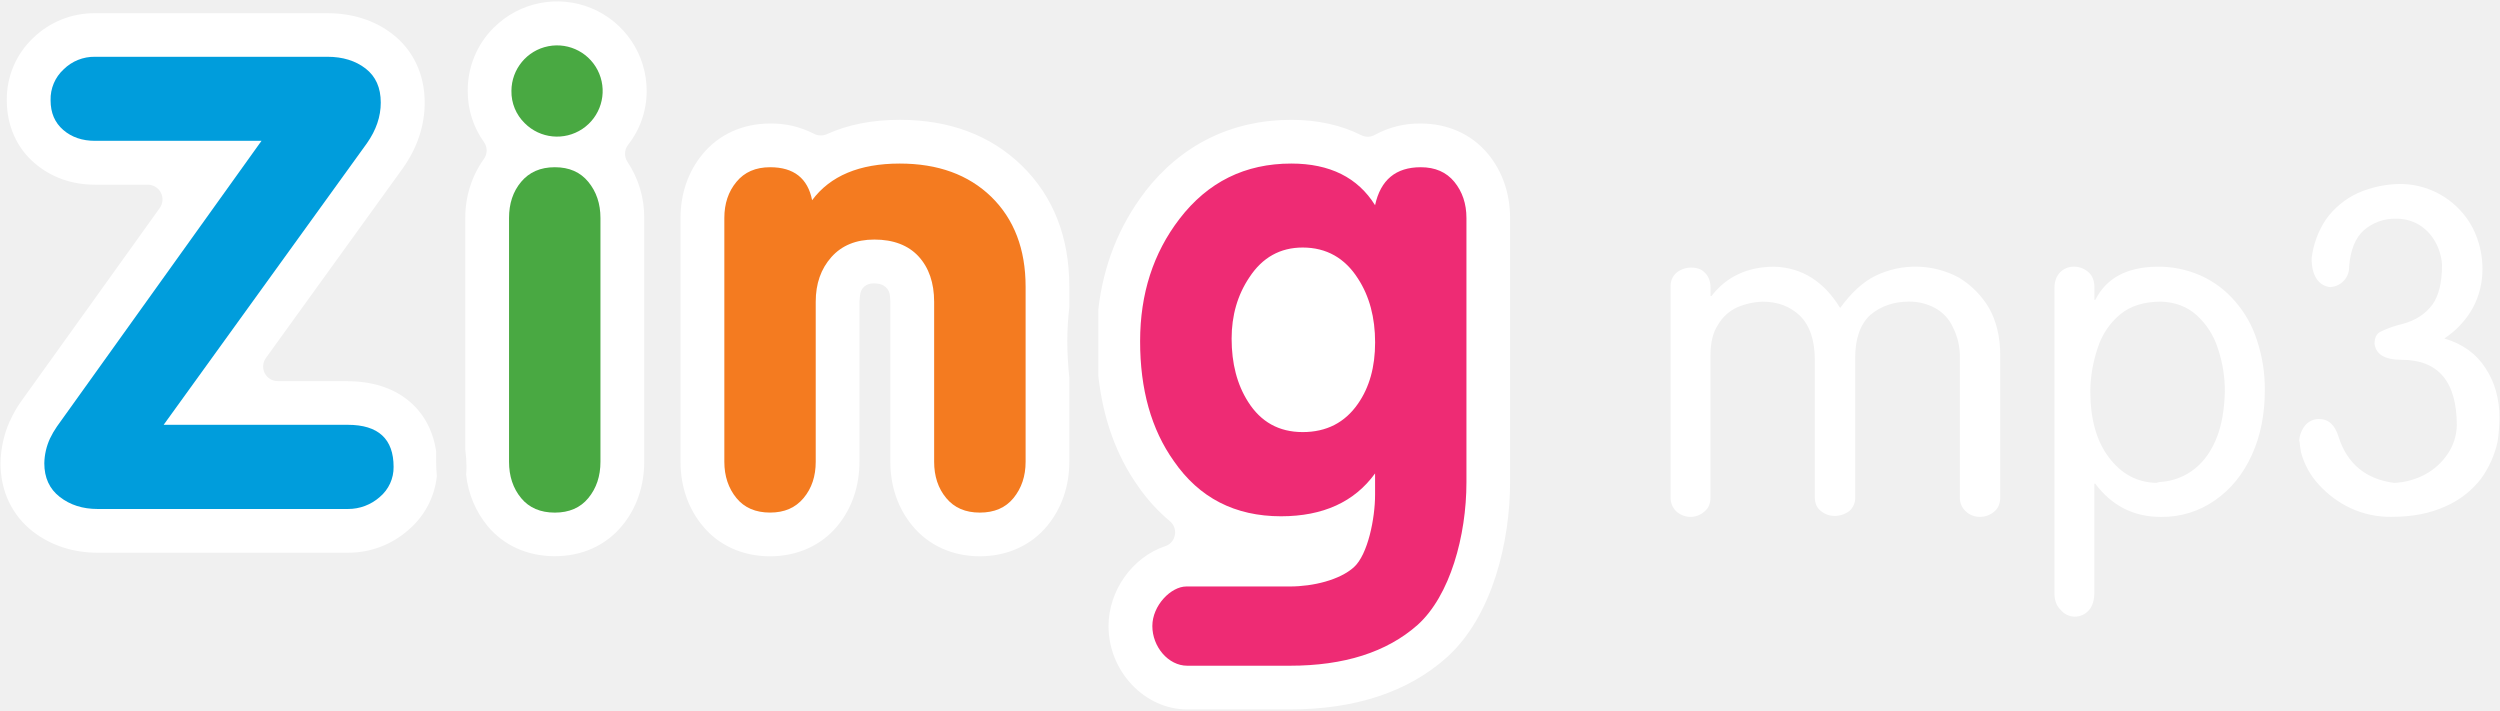
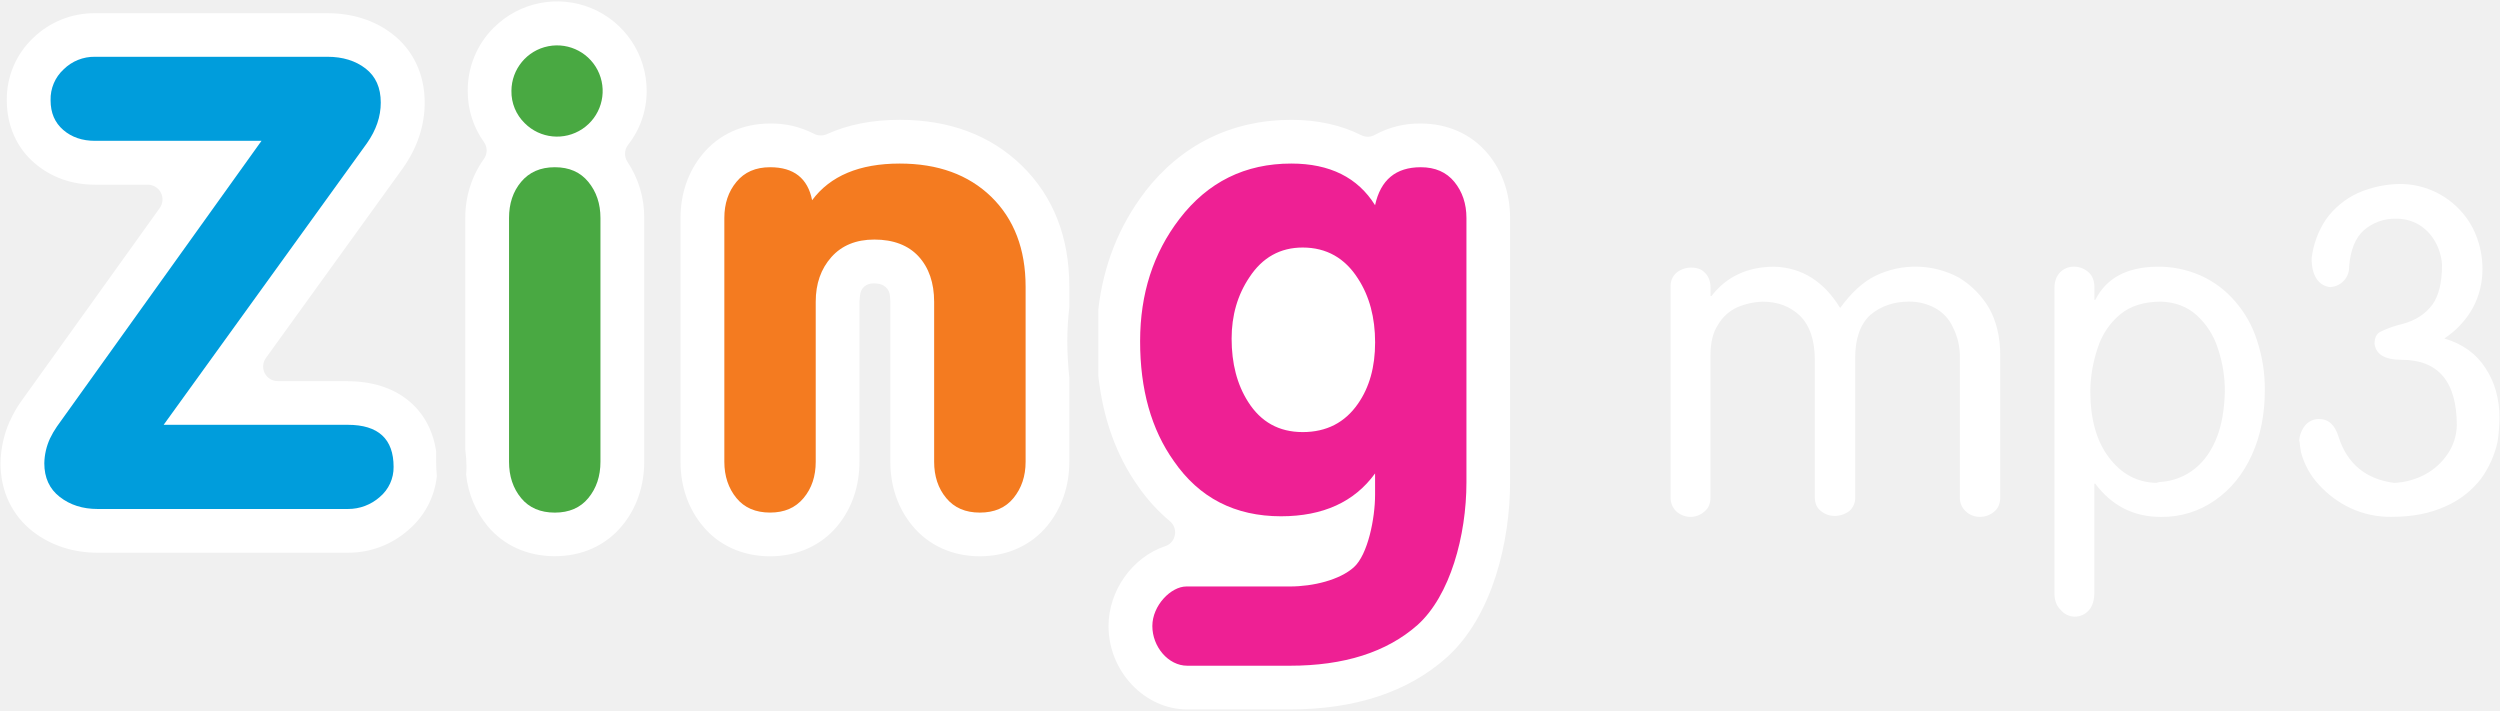
<svg xmlns="http://www.w3.org/2000/svg" width="936" height="266" viewBox="0 0 936 266">
  <g fill="none" fill-rule="evenodd">
    <g>
      <g>
        <path fill="#FFF" d="M174.522 177.753c.745 7.003 3.508 13.638 7.952 19.101 6.056 7.35 15.006 11.39 25.243 11.39 10.237 0 19.102-4.04 25.18-11.39 5.412-6.523 8.298-14.856 8.298-23.99v-91.26c.064-7.46-2.115-14.768-6.254-20.976-1.302-1.944-1.228-4.5.184-6.367 4.55-5.769 7.013-12.907 6.99-20.254-.012-13.544-8.176-25.75-20.69-30.932-12.514-5.183-26.918-2.323-36.503 7.247h-.035c-6.309 6.26-9.828 14.798-9.764 23.685-.058 6.897 2.08 13.634 6.106 19.235 1.333 1.9 1.3 4.44-.085 6.304-4.57 6.448-6.997 14.17-6.94 22.072v86.754c.288 2.137.439 4.29.452 6.445 0 .99-.063 2.002-.134 2.964M382.543 61.986c-11.687-11.368-27.075-17.127-45.696-17.127-10.259 0-19.47 1.818-27.28 5.377-1.551.69-3.333.63-4.833-.163-5.069-2.604-10.701-3.919-16.4-3.827-10.215 0-19.15 4.046-25.264 11.44-5.419 6.536-8.277 14.792-8.277 23.946v91.26c0 9.148 2.83 17.418 8.292 24.005 6.02 7.343 15.034 11.382 25.214 11.382 10.181 0 19.201-4.04 25.279-11.425 5.37-6.544 8.2-14.814 8.2-23.961V113l.198-2.263c.183-2.957 2.398-4.754 5.37-4.641l.778.05c2.83.155 4.952 2.001 5.1 4.81l.12 2.044v59.886c0 9.133 2.83 17.417 8.264 23.961 6.07 7.386 15.041 11.425 25.236 11.425s19.173-4.04 25.229-11.382c5.426-6.587 8.277-14.857 8.277-24.004V141.34c-.488-4.519-.74-9.06-.757-13.604.019-4.225.271-8.446.757-12.642v-7.747c0-18.634-6.013-33.88-17.807-45.362M438.031 195.142c1.223 1.04 1.93 2.562 1.939 4.167.003.346-.037.69-.12 1.026-.315 1.953-1.707 3.561-3.595 4.153-12.31 4.11-21.224 16.674-21.224 29.917 0 16.937 13.513 31.206 29.473 31.206H482.9c24.479 0 44.239-6.53 58.72-19.434 17.518-15.74 23.75-44.166 23.75-65.573V81.632c0-9.119-2.829-17.41-8.234-23.96-6.07-7.373-15.02-11.426-25.23-11.426-5.989-.094-11.9 1.369-17.156 4.244-1.572.901-3.494.946-5.108.12-7.527-3.784-16.364-5.744-26.219-5.744-22.2 0-41.197 9.339-54.83 27.032v.056c-9.678 12.678-15.487 27.386-17.369 43.798v25.122c1.783 15.79 6.665 29.614 14.858 41.152 3.367 4.897 7.388 9.313 11.949 13.123M130.226 142.685H103.95c-2.043.005-3.915-1.142-4.839-2.964-.925-1.817-.764-3.998.418-5.66 0 0 51.32-71.098 51.285-71.063 5.434-7.683 8.193-15.967 8.193-24.605 0-10.555-4.323-19.674-12.112-25.666-6.601-5.115-14.985-7.783-24.267-7.783H35.544c-8.593-.067-16.87 3.235-23.057 9.198-6.456 6.071-10.063 14.576-9.94 23.438 0 9.465 3.743 17.89 10.556 23.621 6.112 5.228 13.895 7.952 22.44 7.952h19.853c2.043.023 3.905 1.173 4.84 2.99.934 1.817.787 4.001-.383 5.676 0 0-52 72.556-51.979 72.506-1.59 2.247-2.96 4.642-4.089 7.153l-.156.268c-2.19 4.956-3.36 10.302-3.438 15.72 0 10.435 4.323 19.504 12.197 25.602 6.686 5.15 15.013 7.875 24.146 7.875h93.692c8.372.042 16.465-3.009 22.725-8.568 5.996-5.108 9.796-12.328 10.612-20.162-.183-1.758-.275-3.524-.276-5.292v-4.011c-2.42-16.08-14.815-26.176-33.06-26.176" transform="translate(-83 -56) translate(83 56)" />
-         <path fill="#EE2B74" d="M444.519 249.248c-7.132 0-13.082-7.124-13.082-14.857 0-7.732 6.997-14.814 12.735-14.814H482.9c8.737 0 18.677-2.433 23.976-7.194 5.3-4.762 7.952-18.444 7.952-27.067v-8.072c-7.735 10.682-19.46 16.033-35.176 16.052-17.276 0-30.667-6.89-40.17-20.672-8.434-11.857-12.641-26.822-12.622-44.894 0-17.73 4.92-32.996 14.758-45.8 10.598-13.8 24.545-20.698 41.84-20.693 14.398 0 24.897 5.213 31.37 15.599 2.052-9.48 7.757-14.222 17.114-14.227 5.384 0 9.6 1.84 12.58 5.497 2.978 3.657 4.513 8.164 4.513 13.526v98.972c0 19.943-6.113 42.397-18.267 53.349-11.603 10.272-27.592 15.295-47.868 15.295h-38.381zm70.323-121.044c0-9.303-2.122-17.312-6.416-23.905-4.896-7.697-11.822-11.623-20.701-11.623-8.384 0-15.077 3.692-19.958 11.156-4.436 6.6-6.65 14.283-6.65 22.95 0 9.295 2.037 17.176 6.176 23.67 4.768 7.547 11.579 11.32 20.432 11.32 8.879 0 15.805-3.537 20.7-10.612 4.28-6.133 6.417-13.774 6.417-22.956z" transform="translate(-83 -56) translate(83 56)" />
+         <path fill="#EE2094" d="M444.519 249.248c-7.132 0-13.082-7.124-13.082-14.857 0-7.732 6.997-14.814 12.735-14.814H482.9c8.737 0 18.677-2.433 23.976-7.194 5.3-4.762 7.952-18.444 7.952-27.067v-8.072c-7.735 10.682-19.46 16.033-35.176 16.052-17.276 0-30.667-6.89-40.17-20.672-8.434-11.857-12.641-26.822-12.622-44.894 0-17.73 4.92-32.996 14.758-45.8 10.598-13.8 24.545-20.698 41.84-20.693 14.398 0 24.897 5.213 31.37 15.599 2.052-9.48 7.757-14.222 17.114-14.227 5.384 0 9.6 1.84 12.58 5.497 2.978 3.657 4.513 8.164 4.513 13.526v98.972c0 19.943-6.113 42.397-18.267 53.349-11.603 10.272-27.592 15.295-47.868 15.295h-38.381zm70.323-121.044c0-9.303-2.122-17.312-6.416-23.905-4.896-7.697-11.822-11.623-20.701-11.623-8.384 0-15.077 3.692-19.958 11.156-4.436 6.6-6.65 14.283-6.65 22.95 0 9.295 2.037 17.176 6.176 23.67 4.768 7.547 11.579 11.32 20.432 11.32 8.879 0 15.805-3.537 20.7-10.612 4.28-6.133 6.417-13.774 6.417-22.956z" transform="translate(-83 -56) translate(83 56)" />
        <path fill="#F47B20" d="M271.192 172.893v-91.26c0-5.391 1.507-9.9 4.521-13.527 3-3.658 7.195-5.497 12.622-5.497 8.872 0 14.107 4.153 15.72 12.352 6.778-9.119 17.722-13.724 32.799-13.724 14.286 0 25.71 4.145 34.27 12.437 8.547 8.354 12.862 19.582 12.862 33.674v65.545c0 5.412-1.542 9.904-4.535 13.576-2.992 3.671-7.209 5.447-12.607 5.447s-9.558-1.797-12.586-5.447c-3.028-3.65-4.514-8.192-4.514-13.576v-59.9c0-7.074-1.98-12.797-5.822-16.978-3.842-4.181-9.431-6.325-16.577-6.325-6.827 0-12.21 2.207-16.095 6.586-3.884 4.38-5.844 9.905-5.844 16.71v59.9c0 5.384-1.471 9.904-4.535 13.576-3.063 3.671-7.195 5.447-12.572 5.447-5.377 0-9.607-1.797-12.586-5.447-2.978-3.65-4.52-8.192-4.52-13.576" transform="translate(-83 -56) translate(83 56)" />
        <path fill="#49A942" d="M190.582 172.893v-91.26c0-5.391 1.478-9.905 4.514-13.527 3.035-3.622 7.188-5.497 12.621-5.497 5.433 0 9.565 1.846 12.558 5.497 2.992 3.65 4.535 8.136 4.535 13.526v91.26c0 5.378-1.512 9.903-4.535 13.577-2.993 3.65-7.202 5.454-12.558 5.454s-9.615-1.804-12.621-5.454c-3.007-3.65-4.514-8.2-4.514-13.576m.898-138.879c.028-8.143 5.8-15.134 13.792-16.701 7.99-1.568 15.977 2.725 19.078 10.254 3.102 7.53.456 16.2-6.321 20.716-6.777 4.515-15.8 3.618-21.554-2.143-3.271-3.177-5.08-7.567-4.995-12.126" transform="translate(-83 -56) translate(83 56)" />
        <path fill="#009DDC" d="M61.275 159.048h68.951c11.426 0 17.136 5.306 17.136 15.74.062 4.342-1.832 8.48-5.158 11.27-3.287 2.926-7.541 4.531-11.942 4.507h-93.72c-5.57 0-10.287-1.502-14.15-4.506-3.891-3.021-5.802-7.23-5.802-12.607.061-3.203.784-6.358 2.123-9.268.75-1.572 1.625-3.082 2.618-4.513L97.909 52.726H35.544c-4.712 0-8.688-1.33-11.857-4.068-3.17-2.738-4.748-6.402-4.748-11.128-.121-4.381 1.662-8.6 4.889-11.567 3.115-3.077 7.337-4.773 11.716-4.704h87.084c5.66 0 10.492 1.478 14.27 4.414 3.778 2.936 5.66 7.16 5.66 12.734 0 5.242-1.712 10.265-5.158 15.19L61.275 159.047z" transform="translate(-83 -56) translate(83 56)" />
        <path fill="#FFF" fill-rule="nonzero" d="M625.472 107.242c-.076-1.947.724-3.826 2.179-5.122 1.569-1.268 3.53-1.95 5.546-1.931 2.236 0 3.941.643 5.115 1.93 1.415 1.345 2.123 3.276 2.123 5.795v2.936h.332c5.66-7.33 13.525-10.994 23.595-10.994 10.291.335 18.489 5.483 24.592 15.444 4.198-5.759 8.591-9.768 13.18-12.027 9.94-4.82 21.59-4.57 31.314.672 4.67 2.834 8.561 6.788 11.32 11.503 2.744 4.98 4.117 10.829 4.117 17.545v53.13c0 2.357-.729 4.15-2.186 5.376-1.534 1.333-3.508 2.051-5.54 2.016-1.9 0-3.732-.72-5.122-2.016-1.518-1.365-2.349-3.337-2.264-5.377v-52.018c.106-4.017-.79-7.996-2.603-11.581-1.385-3.074-3.742-5.606-6.707-7.21-2.994-1.599-6.341-2.421-9.735-2.39-5.66 0-10.473 1.65-14.44 4.952-3.806 3.471-5.71 8.871-5.71 16.2v52.04c.112 1.978-.691 3.898-2.179 5.207-1.598 1.202-3.546 1.85-5.546 1.846-1.867-.007-3.674-.66-5.115-1.846-1.514-1.174-2.271-2.91-2.271-5.207v-51.34c0-7.328-1.847-12.842-5.54-16.54-3.693-3.522-8.336-5.284-13.93-5.284-3.357.095-6.665.834-9.742 2.179-2.977 1.403-5.448 3.69-7.075 6.55-1.854 2.802-2.778 6.575-2.773 11.32v53.13c0 2.41-.755 4.201-2.264 5.376-1.445 1.318-3.337 2.039-5.292 2.017-1.921-.03-3.769-.744-5.207-2.017-1.454-1.404-2.246-3.357-2.18-5.377l.008-78.887zM784.125 181.106v40.608c0 2.971-.672 5.214-2.017 6.728-1.349 1.556-3.31 2.447-5.37 2.44-2.058-.047-3.992-1-5.284-2.603-1.514-1.457-2.271-3.528-2.271-6.211V107.914c0-2.519.707-4.504 2.122-5.957 1.352-1.368 3.199-2.134 5.122-2.123 2.05-.022 4.03.737 5.54 2.123 1.448 1.288 2.174 3.163 2.179 5.624v4.698h.34c4.08-8.112 11.718-12.253 22.915-12.423 5.658-.113 11.273 1.004 16.456 3.276 4.972 2.215 9.388 5.512 12.926 9.65 3.72 4.25 6.521 9.223 8.228 14.608 2.007 6.034 2.999 12.36 2.936 18.719 0 9.008-1.595 17.038-4.783 24.089-3.302 7.272-7.89 12.953-13.768 17.042-5.935 4.197-13.05 6.401-20.318 6.296-10.188 0-18.386-4.14-24.593-12.423l-.36-.007zm48.858-34.374c.046-5.531-.834-11.031-2.603-16.272-1.5-4.754-4.22-9.032-7.889-12.408-3.589-3.24-8.07-4.945-13.442-5.115-6.325 0-11.416 1.594-15.274 4.782-3.945 3.301-6.86 7.664-8.398 12.571-1.765 5.186-2.699 10.618-2.766 16.095 0 10.456 2.294 18.71 6.883 24.76 4.642 6.264 10.6 9.478 17.879 9.643.432-.165.884-.277 1.344-.332 4.784-.265 9.364-2.024 13.095-5.03 3.524-2.83 6.266-6.77 8.228-11.822 1.778-4.594 2.76-10.215 2.943-16.865v-.007zM865.471 96.75c.609-5.225 2.45-10.232 5.37-14.608 3.04-4.233 7.115-7.614 11.836-9.82 5.31-2.349 11.067-3.522 16.873-3.438 11.1.372 21.138 6.689 26.276 16.533 2.413 4.788 3.65 10.082 3.609 15.444 0 5.036-1.239 9.995-3.609 14.439-2.584 4.608-6.24 8.525-10.661 11.418 6.83 2.018 11.977 5.74 15.444 11.163 1.721 2.612 3.024 5.476 3.863 8.49.915 3.322 1.367 6.755 1.344 10.201-.056 2.922-.292 5.837-.707 8.73-1.088 5.022-3.203 9.765-6.212 13.93-3.483 4.5-8.042 8.052-13.258 10.328-5.707 2.632-12.452 3.948-20.234 3.948-5.316.082-10.58-1.038-15.402-3.276-4.464-2.112-8.47-5.078-11.794-8.73-3.199-3.448-5.504-7.629-6.714-12.175-.057-.332-.1-.63-.127-.877-.029-.247-.1-.658-.213-1.217-.056-.445-.092-.856-.12-1.216-.027-.36-.098-.713-.212-1.055.154-2.06.912-4.028 2.179-5.66 1.285-1.544 3.19-2.436 5.2-2.433 3.57 0 6.028 2.24 7.372 6.721 3.24 10.07 10.171 15.804 20.793 17.205 4.009-.18 7.93-1.24 11.482-3.106 3.443-1.833 6.38-4.486 8.554-7.725 2.145-3.15 3.337-6.851 3.431-10.661 0-16.39-6.89-24.586-20.673-24.591-6.254 0-9.63-2.014-10.13-6.042 0-2.186.707-3.664 2.178-4.45 2.651-1.29 5.44-2.278 8.313-2.942 4.811-1.283 8.532-3.689 11.164-7.216 2.406-3.358 3.608-8.339 3.608-14.942-.197-3.171-1.145-6.25-2.766-8.984-1.472-2.53-3.57-4.64-6.091-6.127-2.546-1.434-5.427-2.167-8.349-2.122-4.402-.12-8.69 1.406-12.027 4.28-3.193 2.83-5.04 7.362-5.54 13.597.138 4.071-3.007 7.504-7.074 7.725-2.095-.183-3.986-1.331-5.115-3.105-1.224-1.804-1.861-4.386-1.861-7.634z" transform="translate(-83 -56) translate(83 56)" />
      </g>
    </g>
  </g>
</svg>
